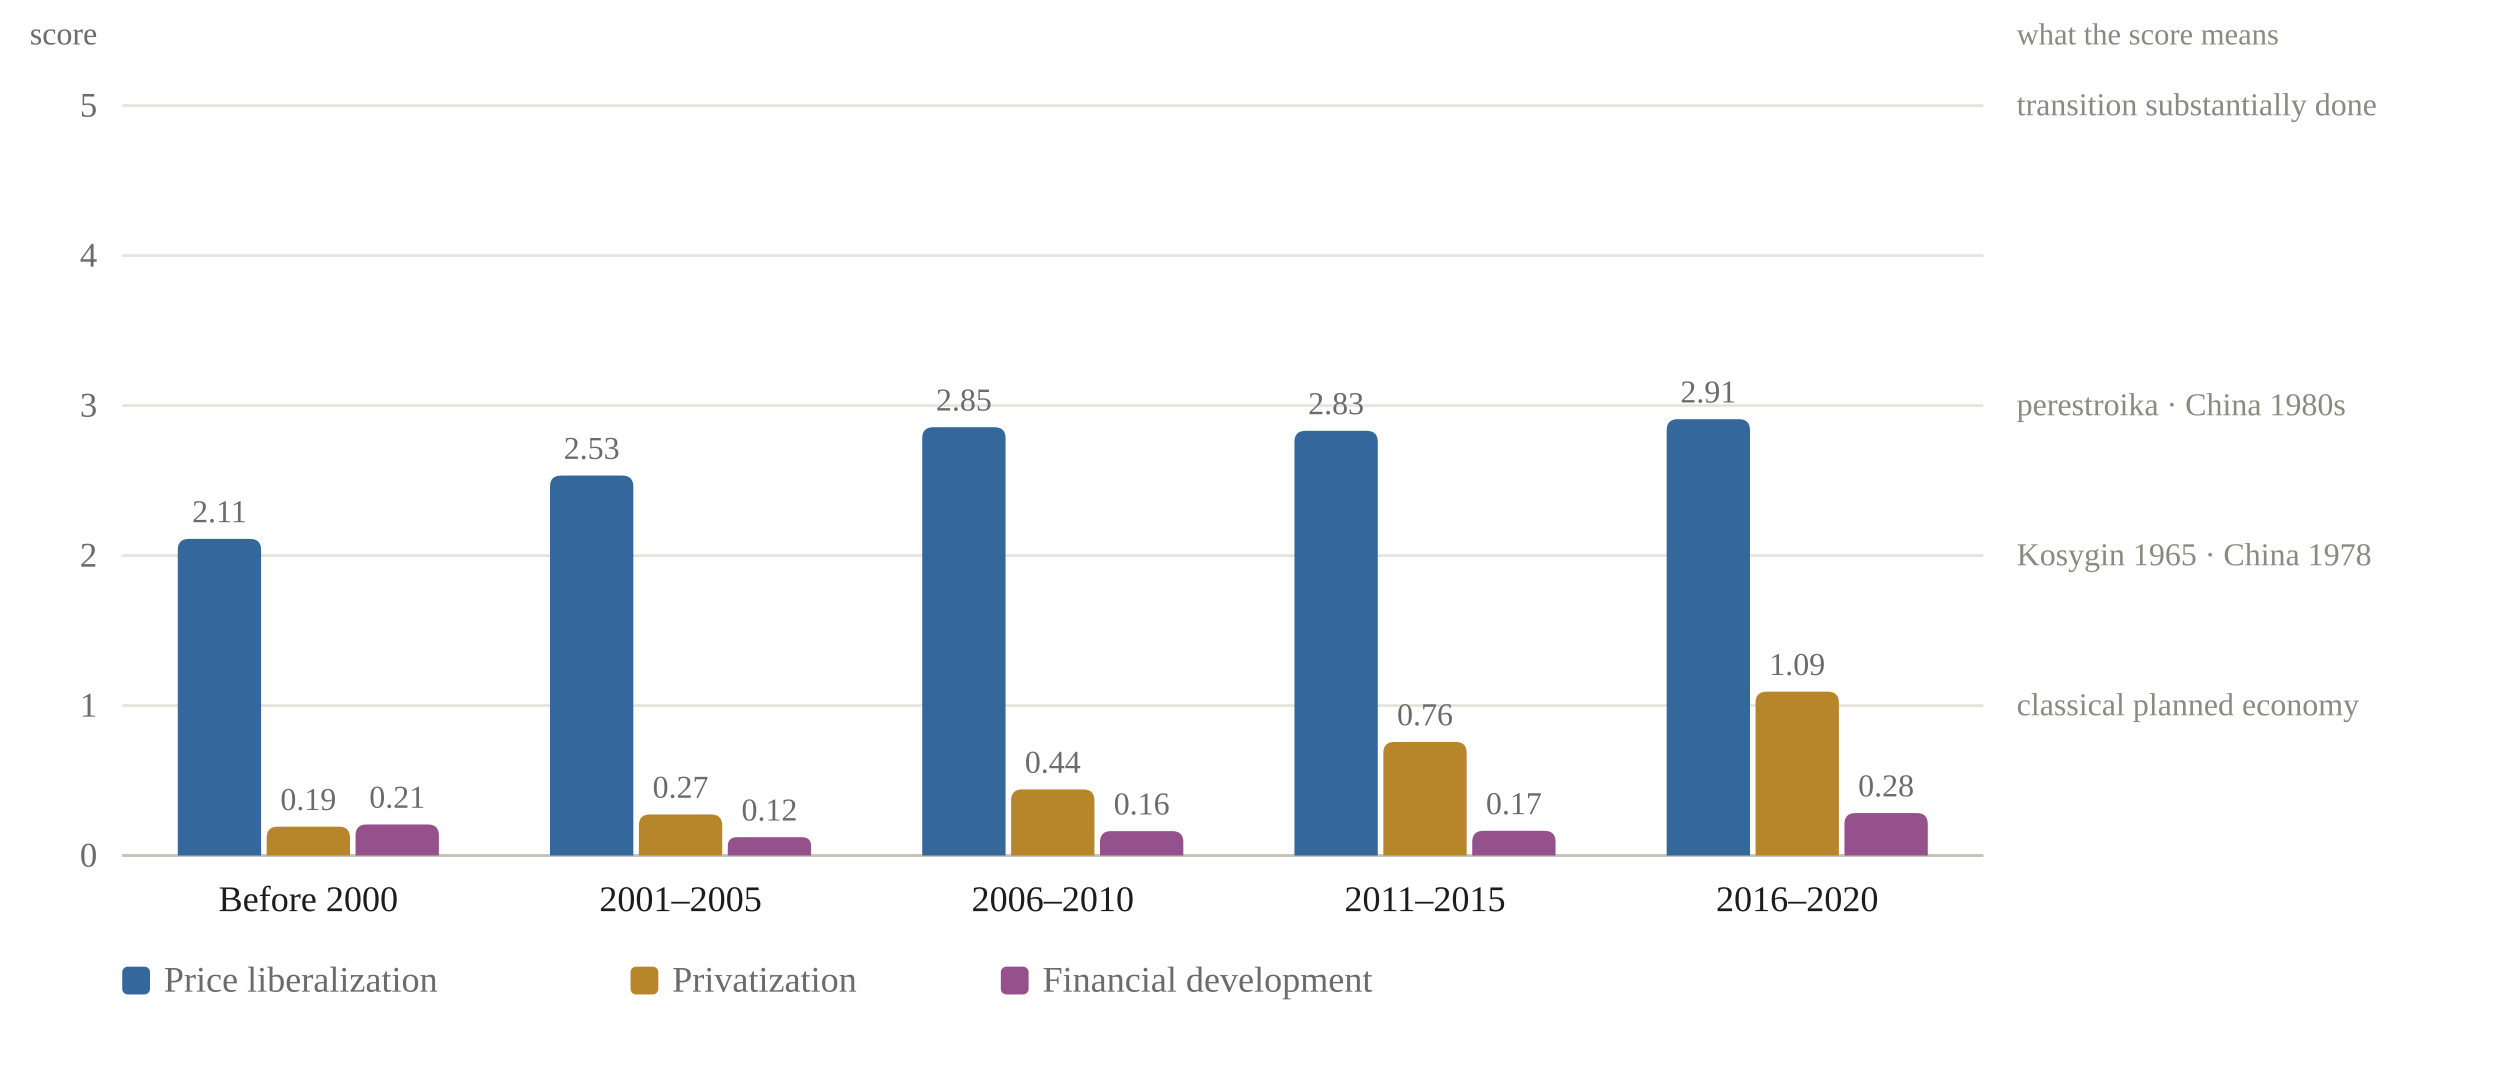
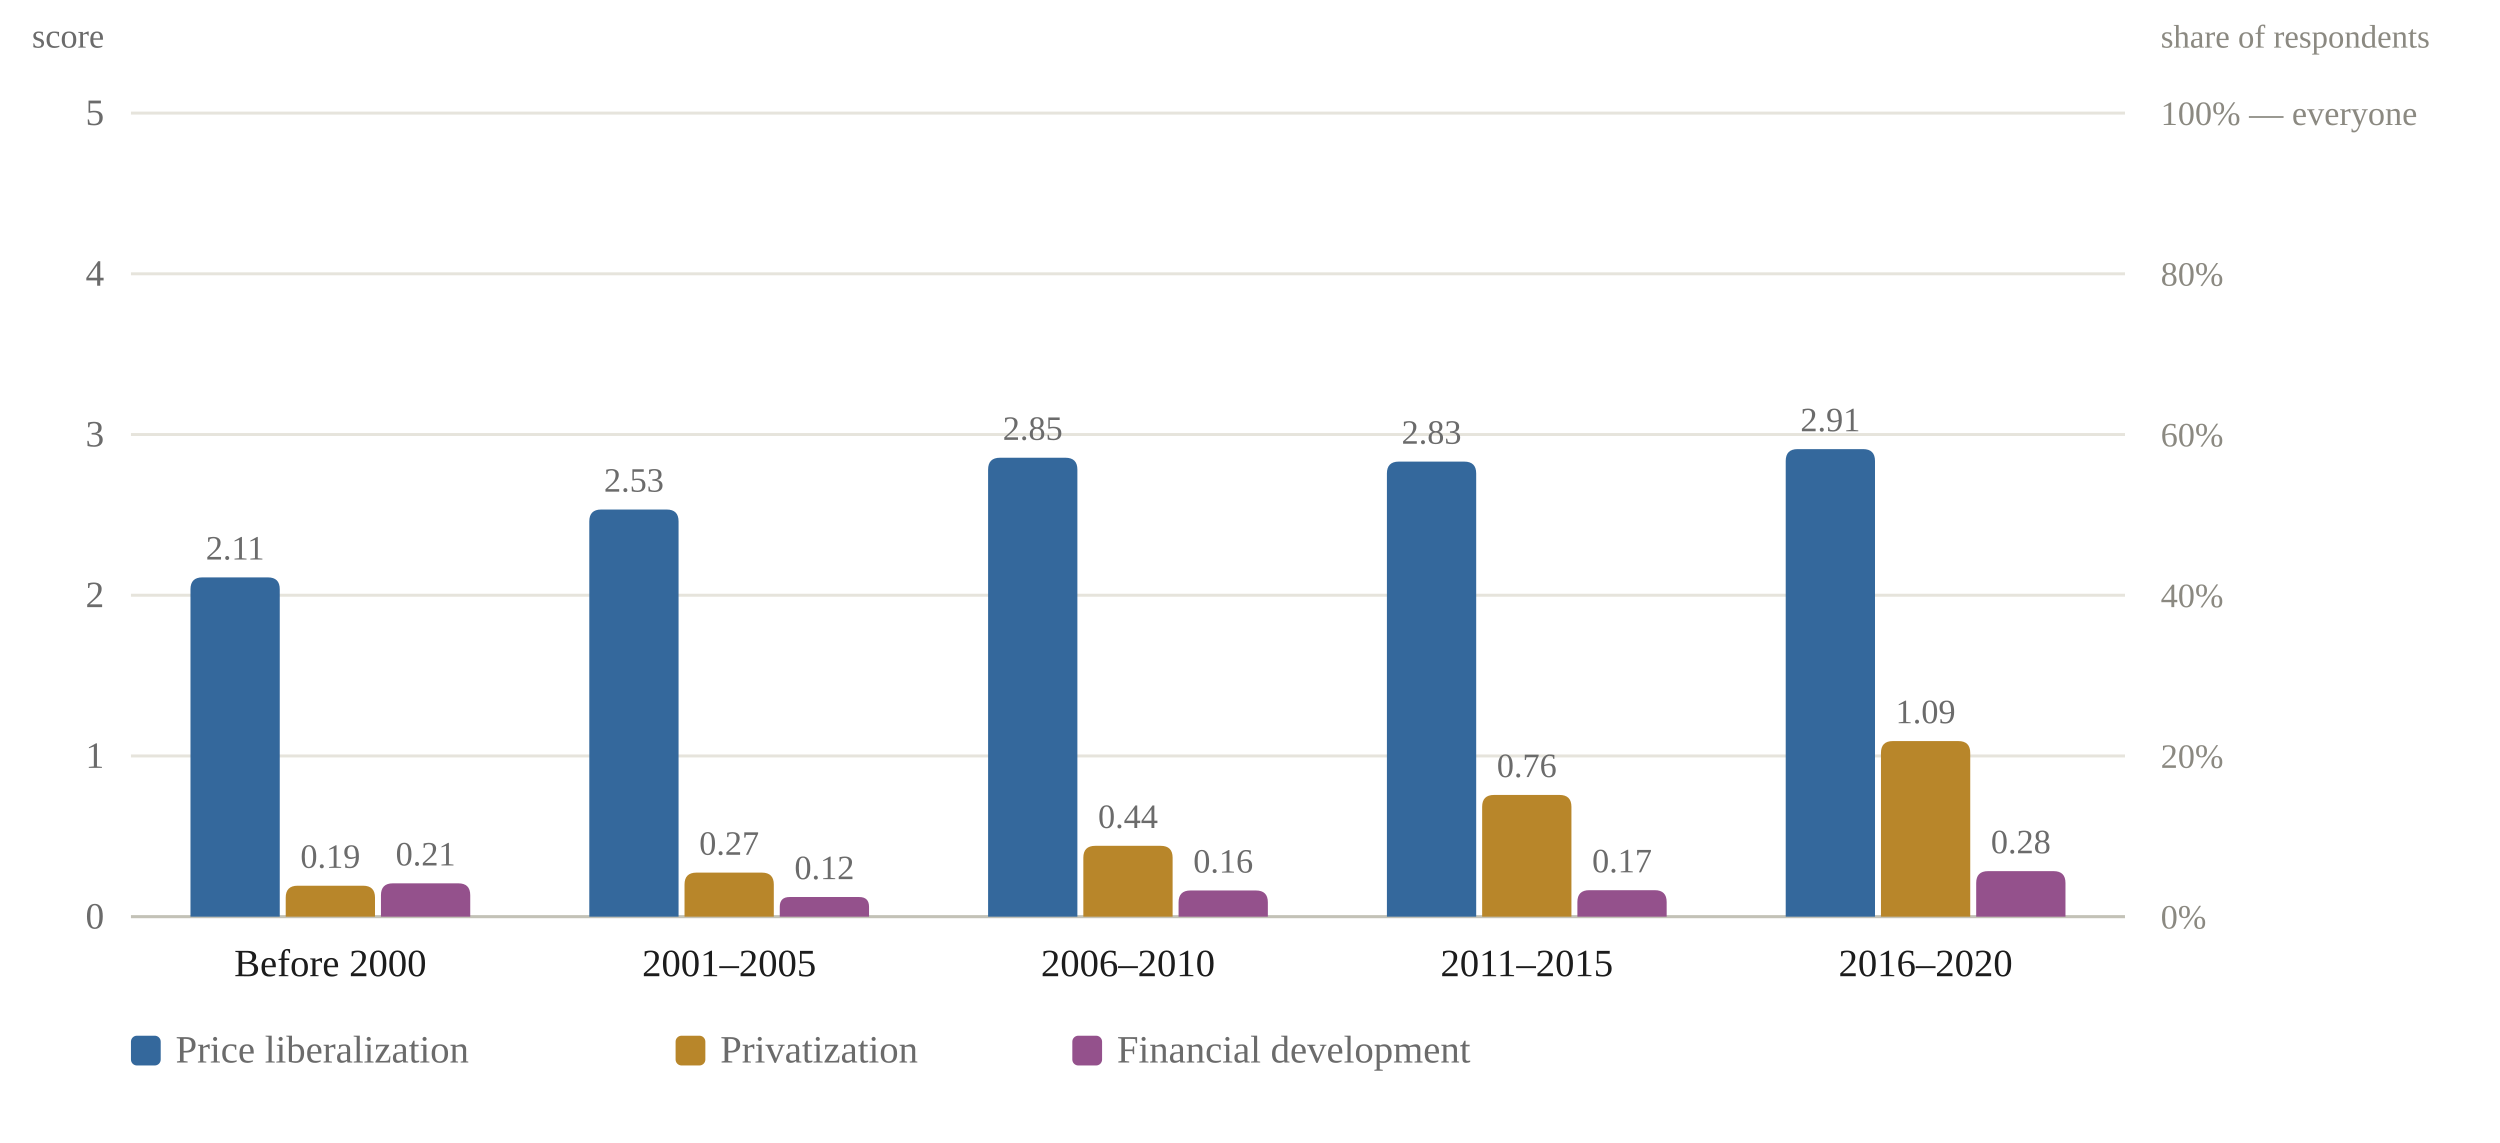
- <svg xmlns="http://www.w3.org/2000/svg" viewBox="0 0 900 384" role="img" width="900" height="384" style="background:#fff" aria-label="North Korean marketization by dimension across five periods, on a one-to-five transition scale where 2 is the 1965 Kosygin reform and 5 is a substantially completed transition">
+ <svg xmlns="http://www.w3.org/2000/svg" viewBox="0 0 840 384" role="img" width="840" height="384" style="background:#fff" aria-label="North Korean marketization by dimension across five periods. Scores are shares of respondents rescaled to a nought-to-five scale, so 5 would mean every respondent reported the behaviour.">
  <line x1="44" y1="308.0" x2="714" y2="308.0" stroke="#e6e4dc" stroke-width="1" />
  <text x="35" y="312.0" text-anchor="end" font-size="12.5" fill="#6b6b6b">0</text>
+   <text x="726" y="312.0" font-size="11.5" fill="#8b8981">0%</text>
  <line x1="44" y1="254.0" x2="714" y2="254.0" stroke="#e6e4dc" stroke-width="1" />
  <text x="35" y="258.0" text-anchor="end" font-size="12.5" fill="#6b6b6b">1</text>
-   <text x="726" y="257.5" font-size="11.5" fill="#8b8981">classical planned economy</text>
+   <text x="726" y="258.0" font-size="11.5" fill="#8b8981">20%</text>
  <line x1="44" y1="200.0" x2="714" y2="200.0" stroke="#e6e4dc" stroke-width="1" />
  <text x="35" y="204.0" text-anchor="end" font-size="12.5" fill="#6b6b6b">2</text>
-   <text x="726" y="203.5" font-size="11.5" fill="#8b8981">Kosygin 1965 · China 1978</text>
+   <text x="726" y="204.0" font-size="11.5" fill="#8b8981">40%</text>
  <line x1="44" y1="146.0" x2="714" y2="146.0" stroke="#e6e4dc" stroke-width="1" />
  <text x="35" y="150.0" text-anchor="end" font-size="12.5" fill="#6b6b6b">3</text>
-   <text x="726" y="149.5" font-size="11.5" fill="#8b8981">perestroika · China 1980s</text>
+   <text x="726" y="150.0" font-size="11.5" fill="#8b8981">60%</text>
  <line x1="44" y1="92.0" x2="714" y2="92.0" stroke="#e6e4dc" stroke-width="1" />
  <text x="35" y="96.0" text-anchor="end" font-size="12.5" fill="#6b6b6b">4</text>
+   <text x="726" y="96.0" font-size="11.5" fill="#8b8981">80%</text>
  <line x1="44" y1="38.0" x2="714" y2="38.0" stroke="#e6e4dc" stroke-width="1" />
  <text x="35" y="42.0" text-anchor="end" font-size="12.5" fill="#6b6b6b">5</text>
-   <text x="726" y="41.5" font-size="11.5" fill="#8b8981">transition substantially done</text>
+   <text x="726" y="42.0" font-size="11.5" fill="#8b8981">100% — everyone</text>
  <line x1="44" y1="308" x2="714" y2="308" stroke="#c3c2b7" stroke-width="1" />
  <g class="mkt-bar">
    <path d="M64.0,308.0 V198.0 Q64.0,194.0 68.0,194.0 H90.0 Q94.0,194.0 94.0,198.0 V308.0 Z" fill="#34689c" />
    <text x="79.0" y="188.0" text-anchor="middle" font-size="11.5" fill="#6b6b6b">2.11</text>
  </g>
  <g class="mkt-bar">
    <path d="M96.0,308.0 V301.6 Q96.0,297.6 100.0,297.6 H122.0 Q126.0,297.6 126.0,301.6 V308.0 Z" fill="#b8862a" />
    <text x="111.0" y="291.6" text-anchor="middle" font-size="11.5" fill="#6b6b6b">0.19</text>
  </g>
  <g class="mkt-bar">
    <path d="M128.0,308.0 V300.8 Q128.0,296.8 132.0,296.8 H154.0 Q158.0,296.8 158.0,300.8 V308.0 Z" fill="#94518c" />
    <text x="143.0" y="290.8" text-anchor="middle" font-size="11.5" fill="#6b6b6b">0.21</text>
  </g>
  <text x="111.0" y="328" text-anchor="middle" font-size="13" fill="#1c1c1c">Before 2000</text>
  <g class="mkt-bar">
    <path d="M198.0,308.0 V175.2 Q198.0,171.2 202.0,171.2 H224.0 Q228.0,171.2 228.0,175.2 V308.0 Z" fill="#34689c" />
    <text x="213.0" y="165.2" text-anchor="middle" font-size="11.5" fill="#6b6b6b">2.53</text>
  </g>
  <g class="mkt-bar">
    <path d="M230.0,308.0 V297.2 Q230.0,293.2 234.0,293.2 H256.0 Q260.0,293.2 260.0,297.2 V308.0 Z" fill="#b8862a" />
    <text x="245.0" y="287.2" text-anchor="middle" font-size="11.5" fill="#6b6b6b">0.27</text>
  </g>
  <g class="mkt-bar">
    <path d="M262.0,308.0 V304.7 Q262.0,301.4 265.3,301.4 H288.7 Q292.0,301.4 292.0,304.7 V308.0 Z" fill="#94518c" />
    <text x="277.0" y="295.4" text-anchor="middle" font-size="11.5" fill="#6b6b6b">0.12</text>
  </g>
  <text x="245.0" y="328" text-anchor="middle" font-size="13" fill="#1c1c1c">2001–2005</text>
  <g class="mkt-bar">
    <path d="M332.0,308.0 V157.8 Q332.0,153.8 336.0,153.8 H358.0 Q362.0,153.8 362.0,157.8 V308.0 Z" fill="#34689c" />
    <text x="347.0" y="147.8" text-anchor="middle" font-size="11.5" fill="#6b6b6b">2.85</text>
  </g>
  <g class="mkt-bar">
    <path d="M364.0,308.0 V288.2 Q364.0,284.2 368.0,284.2 H390.0 Q394.0,284.2 394.0,288.2 V308.0 Z" fill="#b8862a" />
    <text x="379.0" y="278.2" text-anchor="middle" font-size="11.5" fill="#6b6b6b">0.44</text>
  </g>
  <g class="mkt-bar">
    <path d="M396.0,308.0 V303.2 Q396.0,299.2 400.0,299.2 H422.0 Q426.0,299.2 426.0,303.2 V308.0 Z" fill="#94518c" />
    <text x="411.0" y="293.2" text-anchor="middle" font-size="11.5" fill="#6b6b6b">0.16</text>
  </g>
  <text x="379.0" y="328" text-anchor="middle" font-size="13" fill="#1c1c1c">2006–2010</text>
  <g class="mkt-bar">
    <path d="M466.0,308.0 V159.1 Q466.0,155.1 470.0,155.1 H492.0 Q496.0,155.1 496.0,159.1 V308.0 Z" fill="#34689c" />
    <text x="481.0" y="149.1" text-anchor="middle" font-size="11.5" fill="#6b6b6b">2.83</text>
  </g>
  <g class="mkt-bar">
    <path d="M498.0,308.0 V271.1 Q498.0,267.1 502.0,267.1 H524.0 Q528.0,267.1 528.0,271.1 V308.0 Z" fill="#b8862a" />
    <text x="513.0" y="261.1" text-anchor="middle" font-size="11.5" fill="#6b6b6b">0.76</text>
  </g>
  <g class="mkt-bar">
    <path d="M530.0,308.0 V303.1 Q530.0,299.1 534.0,299.1 H556.0 Q560.0,299.1 560.0,303.1 V308.0 Z" fill="#94518c" />
    <text x="545.0" y="293.1" text-anchor="middle" font-size="11.5" fill="#6b6b6b">0.17</text>
  </g>
  <text x="513.0" y="328" text-anchor="middle" font-size="13" fill="#1c1c1c">2011–2015</text>
  <g class="mkt-bar">
    <path d="M600.0,308.0 V154.9 Q600.0,150.9 604.0,150.9 H626.0 Q630.0,150.9 630.0,154.9 V308.0 Z" fill="#34689c" />
    <text x="615.0" y="144.9" text-anchor="middle" font-size="11.5" fill="#6b6b6b">2.91</text>
  </g>
  <g class="mkt-bar">
    <path d="M632.0,308.0 V253.0 Q632.0,249.0 636.0,249.0 H658.0 Q662.0,249.0 662.0,253.0 V308.0 Z" fill="#b8862a" />
    <text x="647.0" y="243.0" text-anchor="middle" font-size="11.5" fill="#6b6b6b">1.09</text>
  </g>
  <g class="mkt-bar">
    <path d="M664.0,308.0 V296.7 Q664.0,292.7 668.0,292.7 H690.0 Q694.0,292.7 694.0,296.7 V308.0 Z" fill="#94518c" />
    <text x="679.0" y="286.7" text-anchor="middle" font-size="11.5" fill="#6b6b6b">0.28</text>
  </g>
  <text x="647.0" y="328" text-anchor="middle" font-size="13" fill="#1c1c1c">2016–2020</text>
  <rect x="44" y="348" width="10" height="10" rx="2" fill="#34689c" />
  <text x="59" y="357" font-size="13" fill="#6b6b6b">Price liberalization</text>
  <rect x="227.0" y="348" width="10" height="10" rx="2" fill="#b8862a" />
  <text x="242.0" y="357" font-size="13" fill="#6b6b6b">Privatization</text>
  <rect x="360.3" y="348" width="10" height="10" rx="2" fill="#94518c" />
  <text x="375.3" y="357" font-size="13" fill="#6b6b6b">Financial development</text>
  <text x="35" y="16" text-anchor="end" font-size="11.5" fill="#6b6b6b">score</text>
-   <text x="726" y="16" font-size="11" fill="#8b8981">what the score means</text>
+   <text x="726" y="16" font-size="11" fill="#8b8981">share of respondents</text>
</svg>
